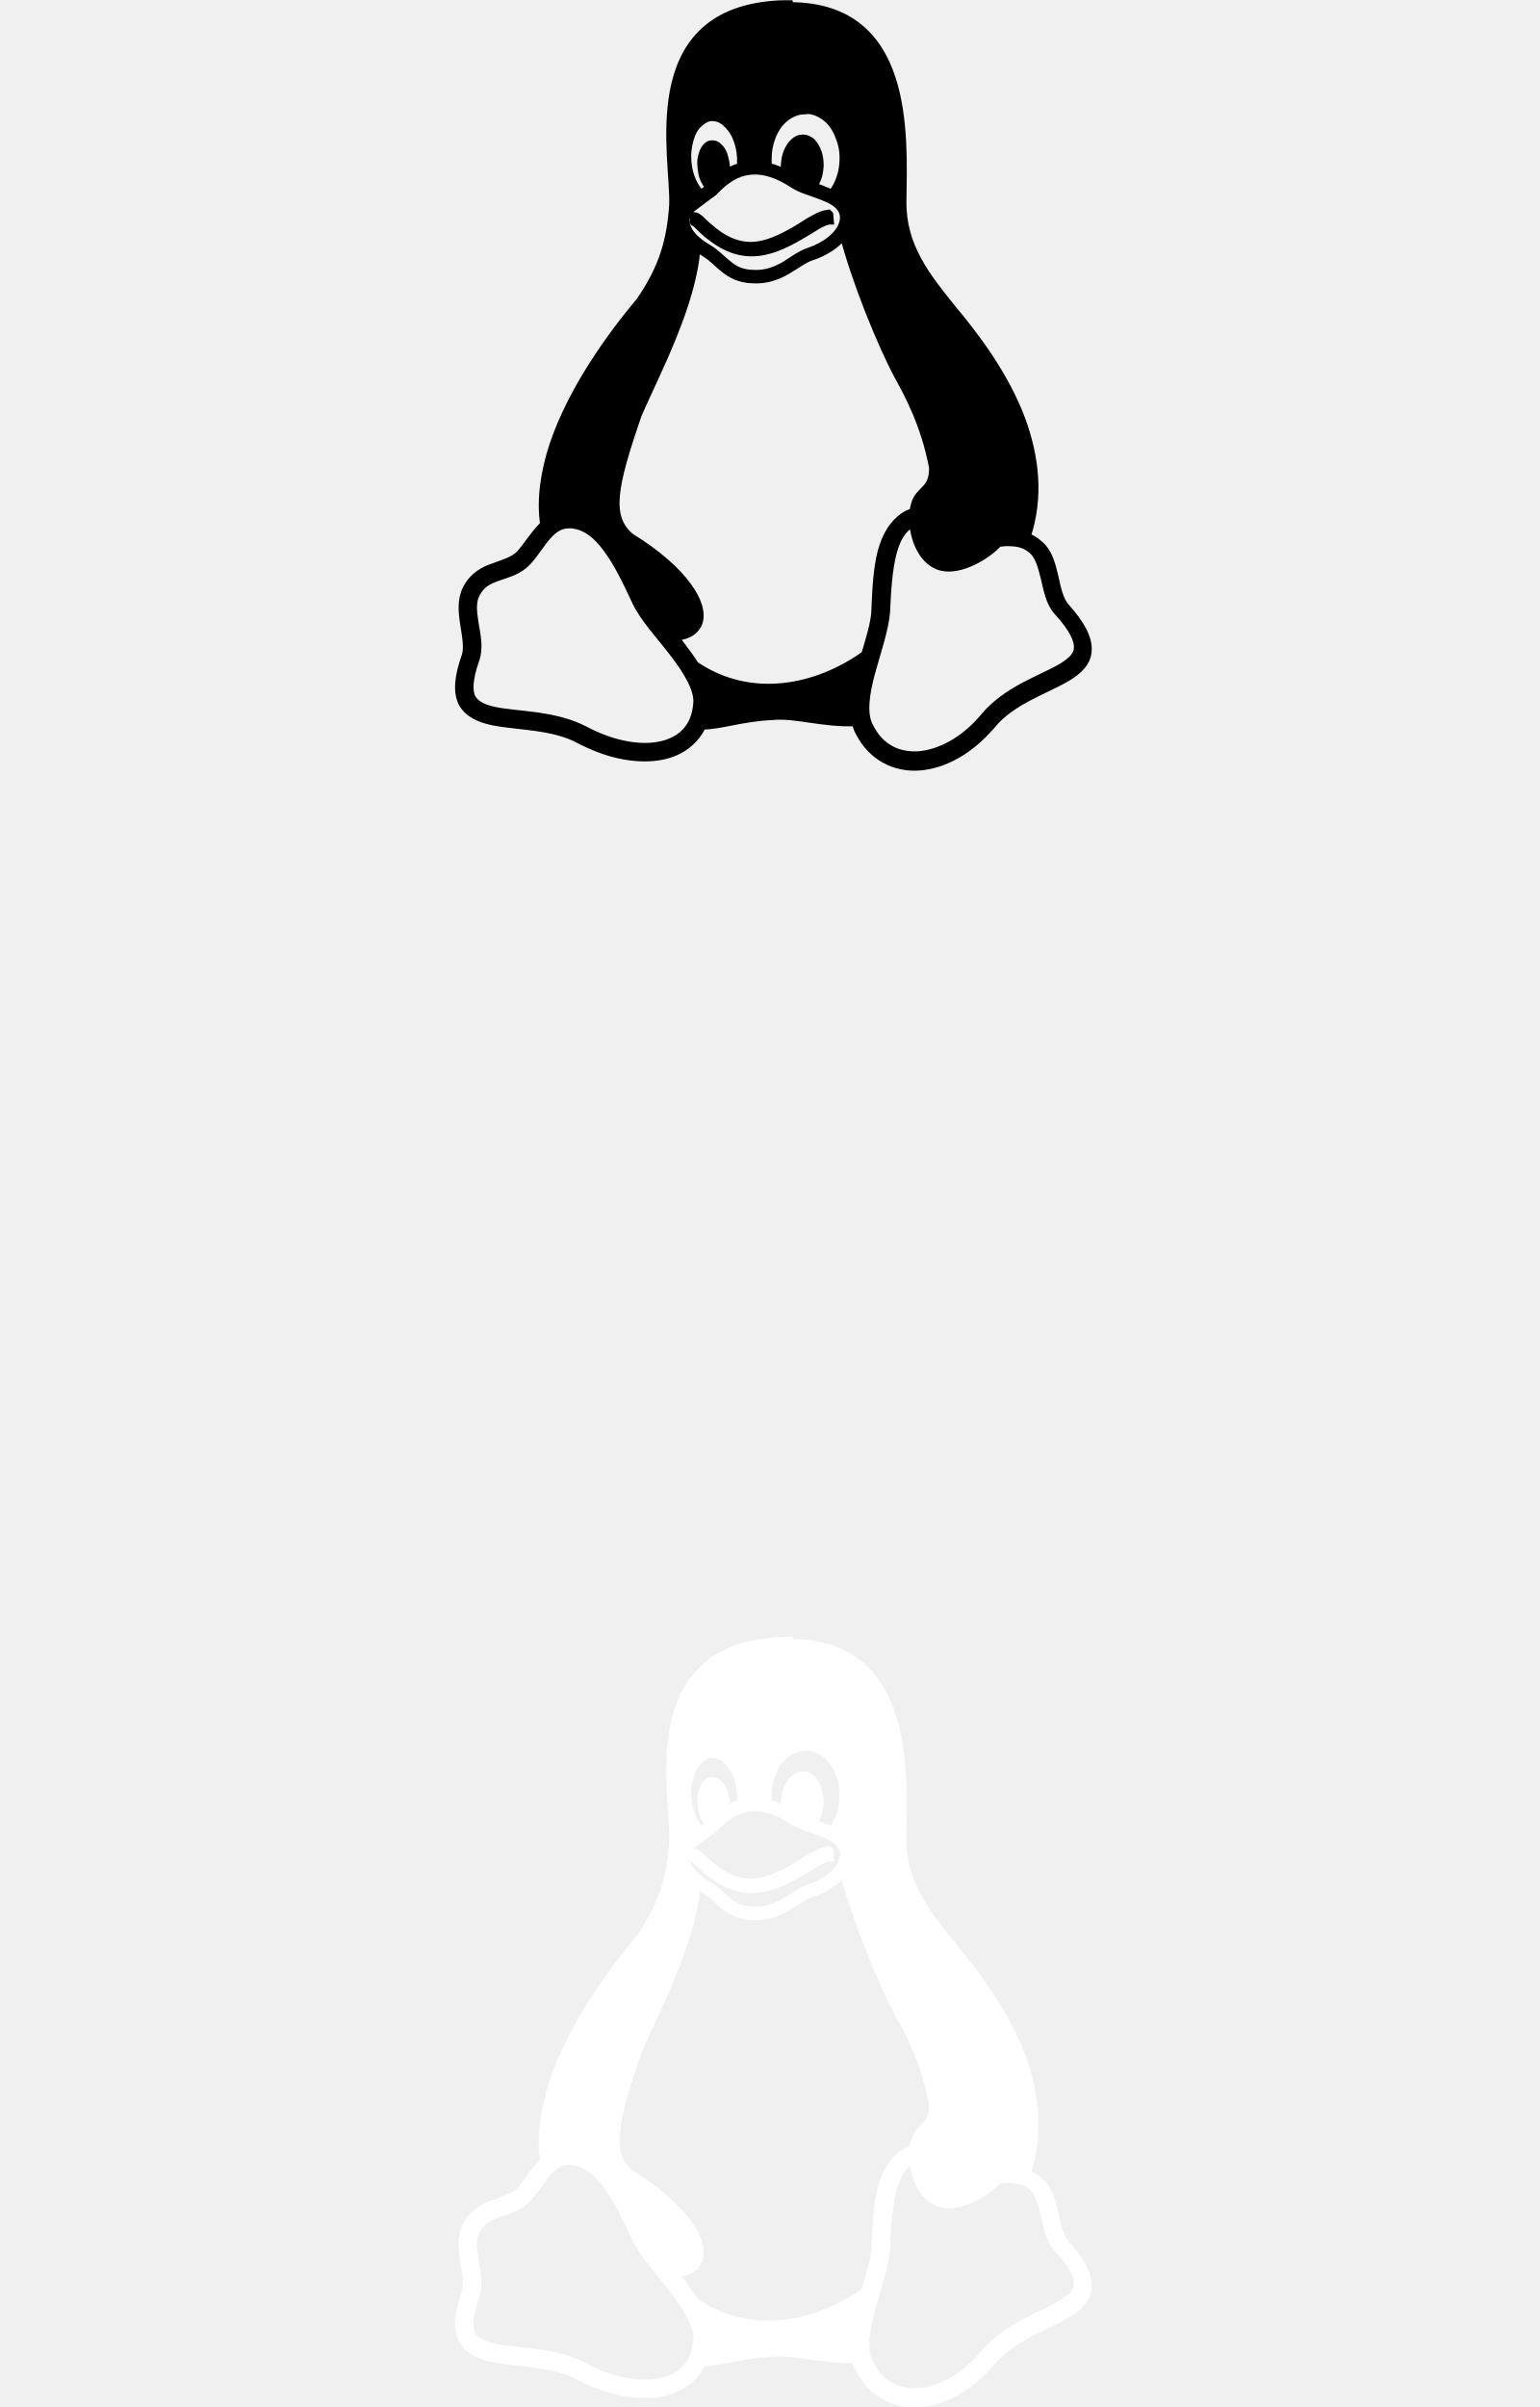
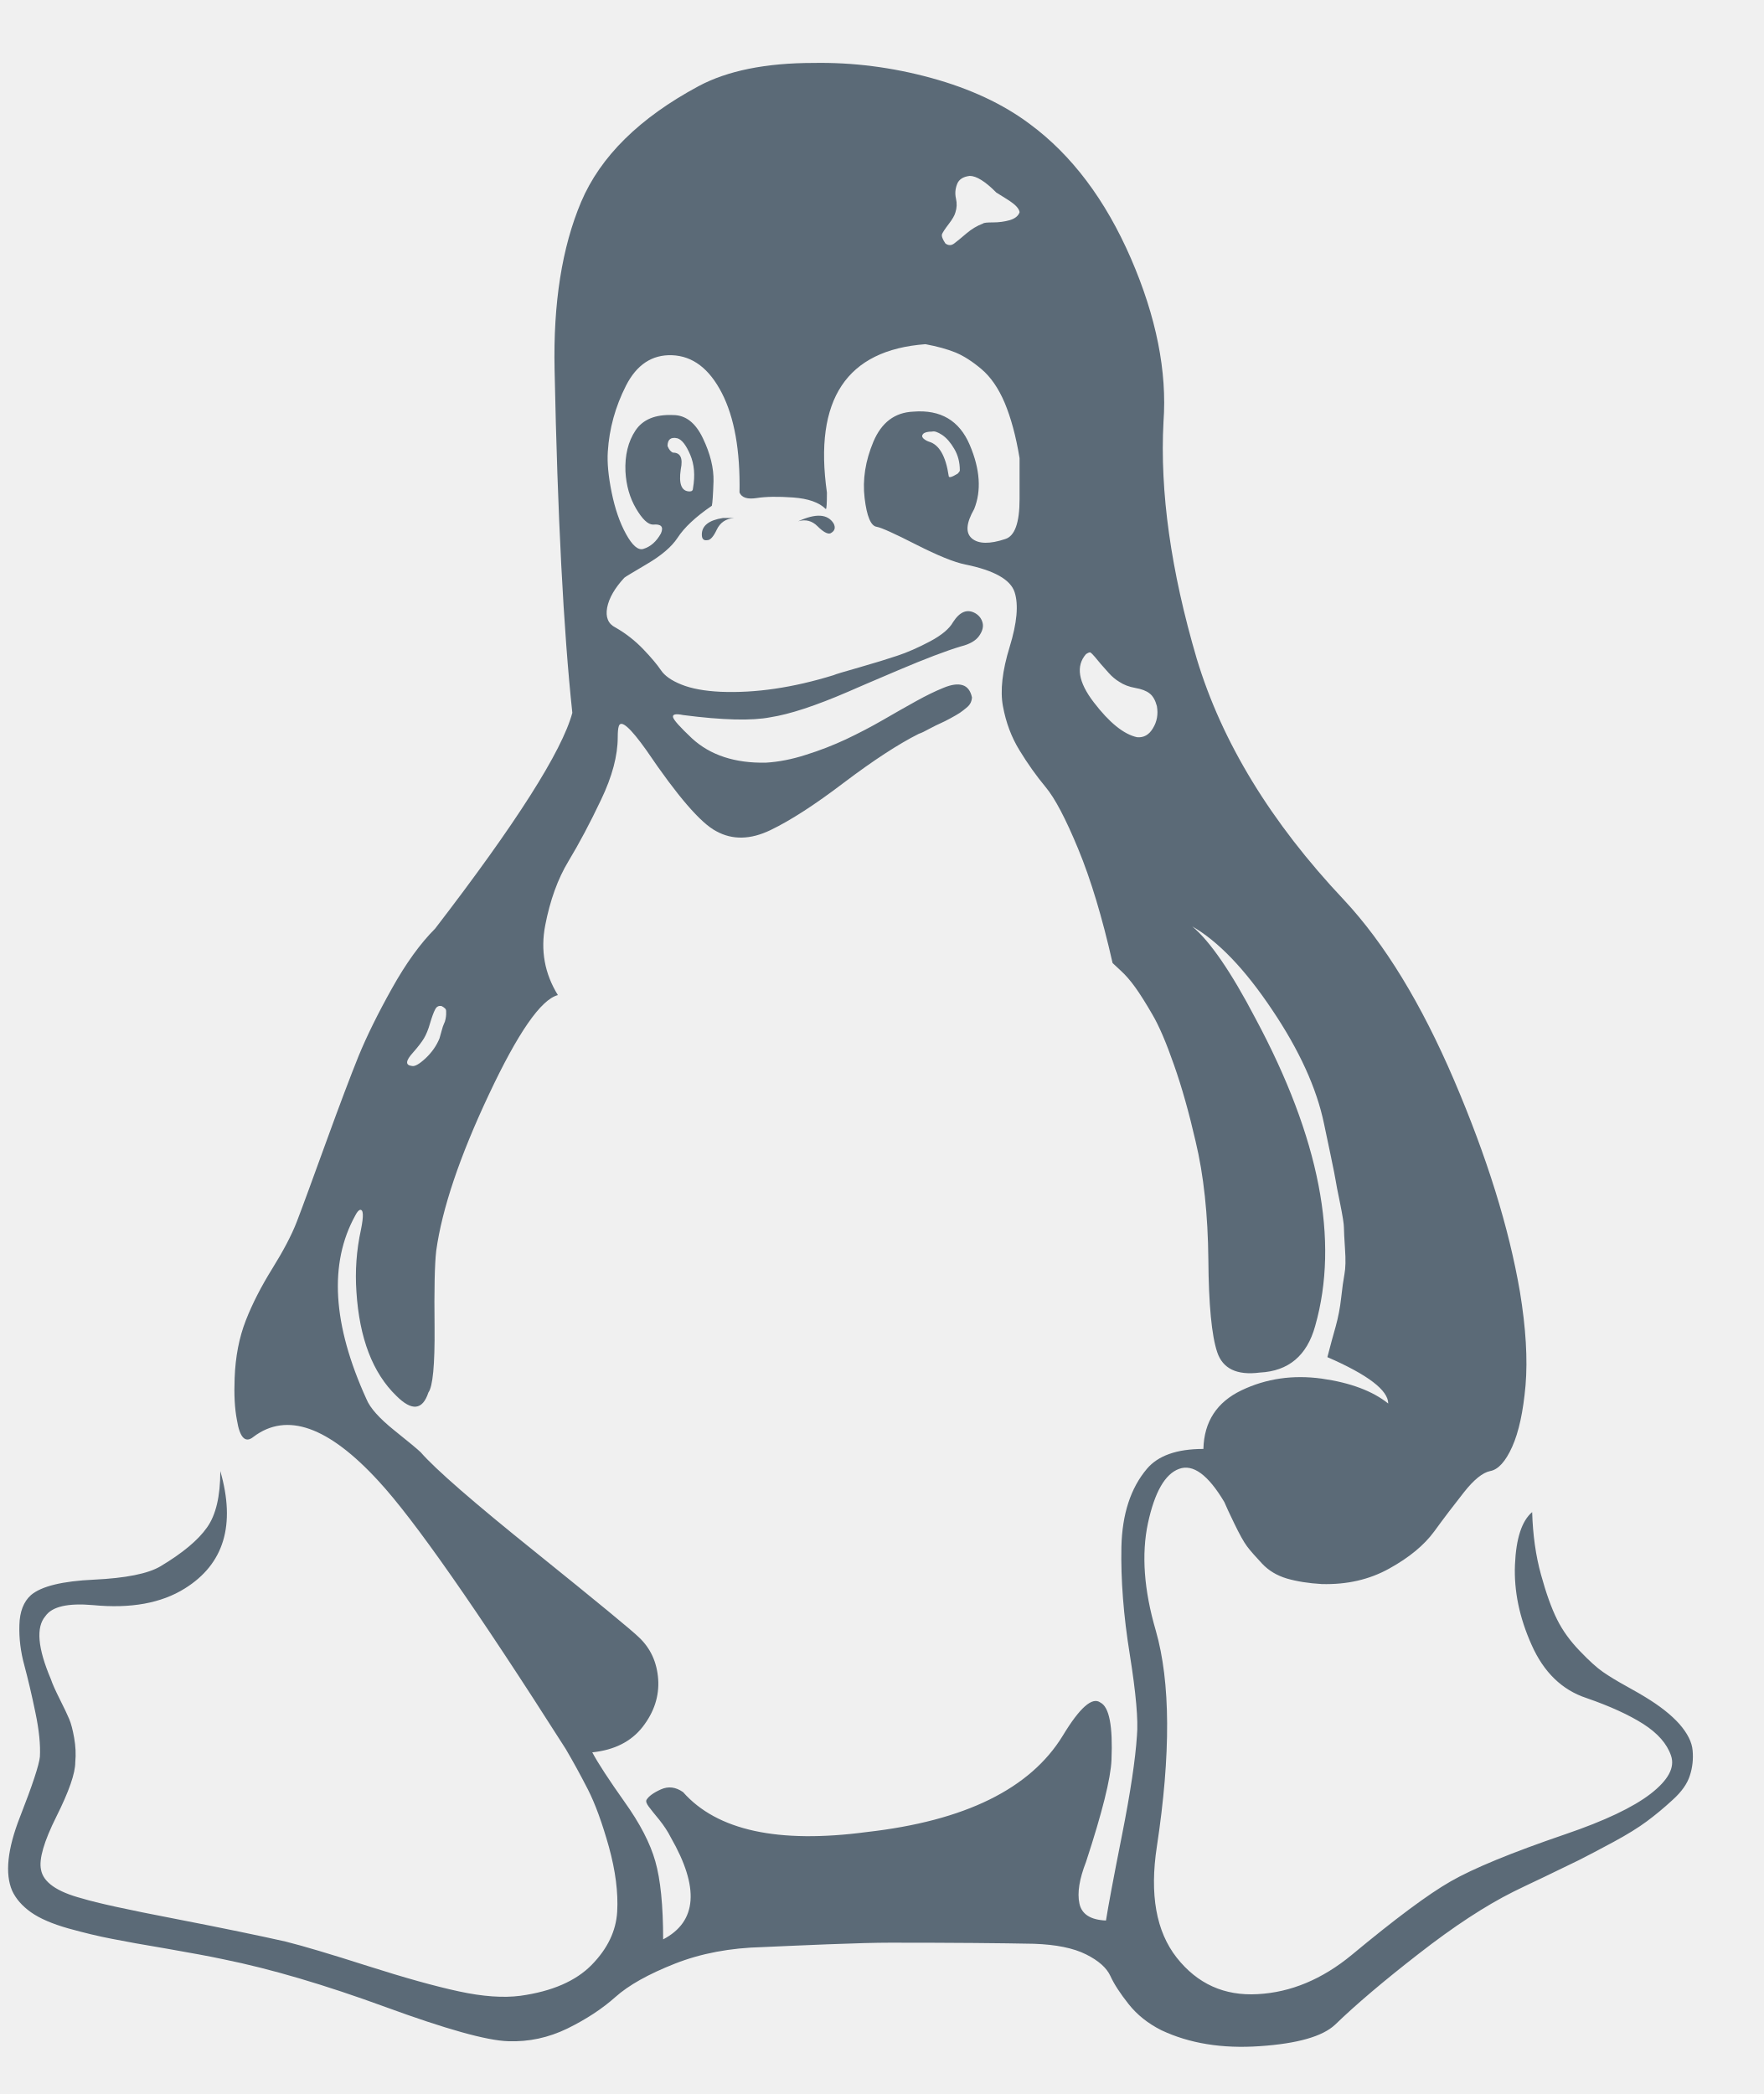
- <svg xmlns="http://www.w3.org/2000/svg" width="32" height="50" id="svg2986" version="1.1">
-   <defs id="defs2988">
-     <filter id="filter3961" x="-0.16" width="1.32" y="-0.13" height="1.26" color-interpolation-filters="sRGB">
-       <feGaussianBlur stdDeviation="2.05" id="feGaussianBlur3963" />
-     </filter>
-   </defs>
-   <g id="layer1" transform="translate(0,2)">
-     <path id="path4004-5-6" d="m16.4 32.09c-0.1 0-0.21 0-0.32 0.01-2.79 0.22-2.05 3.18-2.09 4.16-0.05 0.72-0.2 1.29-0.69 2-0.58 0.69-1.41 1.82-1.8 2.99-0.18 0.55-0.27 1.12-0.19 1.65-0.03 0.02-0.05 0.05-0.07 0.07-0.17 0.18-0.3 0.4-0.44 0.55-0.13 0.13-0.32 0.18-0.53 0.26-0.21 0.07-0.43 0.18-0.57 0.45 0 0 0 0 0 0 0 0 0 0 0 0l0 0c-0.12 0.23-0.09 0.5-0.05 0.75 0.04 0.25 0.08 0.48 0.03 0.64-0.16 0.45-0.18 0.76-0.07 0.98 0.12 0.22 0.35 0.32 0.62 0.38 0.54 0.11 1.26 0.08 1.83 0.39l0.05-0.09-0.05 0.09c0.61 0.32 1.23 0.43 1.73 0.32 0.36-0.08 0.65-0.3 0.8-0.62 0.39 0 0.81-0.17 1.49-0.2 0.46-0.04 1.04 0.16 1.7 0.13 0.02 0.07 0.04 0.14 0.08 0.21 0 0 0 0 0 0 0.26 0.51 0.74 0.75 1.25 0.71 0.51-0.04 1.05-0.34 1.49-0.86l-0.08-0.07 0.08 0.07c0.42-0.51 1.11-0.72 1.57-0.99 0.23-0.14 0.42-0.31 0.43-0.56 0.01-0.25-0.13-0.53-0.47-0.91l0 0c0 0 0 0 0 0-0.11-0.13-0.17-0.36-0.22-0.61-0.06-0.25-0.12-0.52-0.33-0.69l0 0c0 0 0 0 0 0l0 0c-0.08-0.07-0.17-0.12-0.25-0.15 0.28-0.84 0.17-1.68-0.11-2.44-0.35-0.93-0.97-1.74-1.44-2.3-0.53-0.66-1.04-1.29-1.03-2.22 0.02-1.42 0.16-4.06-2.34-4.06zm0.34 2.19c0.14 0 0.26 0.04 0.39 0.13 0.13 0.09 0.22 0.21 0.29 0.37 0.07 0.16 0.11 0.31 0.11 0.49 0 0 0 0.01 0 0.01 0 0.19-0.03 0.34-0.1 0.51-0.04 0.09-0.09 0.17-0.14 0.24-0.02-0.01-0.04-0.02-0.06-0.03l0 0c-0.14-0.06-0.25-0.1-0.34-0.13 0.03-0.04 0.06-0.09 0.08-0.14 0.04-0.09 0.05-0.17 0.06-0.28 0 0 0-0.01 0-0.01 0-0.1-0.01-0.18-0.04-0.27-0.03-0.09-0.07-0.15-0.12-0.21-0.06-0.05-0.11-0.08-0.18-0.08 0 0-0.01 0-0.01 0-0.06 0-0.12 0.02-0.17 0.07-0.06 0.05-0.1 0.11-0.14 0.2-0.04 0.09-0.05 0.17-0.06 0.28 0 0 0 0.01 0 0.01 0 0.06 0 0.11 0.01 0.16-0.13-0.06-0.25-0.11-0.36-0.13-0.01-0.05-0.01-0.1-0.01-0.15l0-0.01c0-0.19 0.03-0.34 0.1-0.51 0.07-0.16 0.16-0.28 0.28-0.37 0.12-0.09 0.25-0.14 0.39-0.14 0 0 0 0 0.01 0zm-1.94 0.15c0.09 0 0.18 0.03 0.27 0.1 0.09 0.08 0.17 0.17 0.23 0.31 0.06 0.14 0.09 0.27 0.1 0.43l0 0c0 0.07 0 0.13 0 0.19-0.02 0.01-0.04 0.01-0.05 0.02-0.1 0.03-0.19 0.08-0.27 0.13 0.01-0.05 0.01-0.11 0-0.17 0 0 0-0.01 0-0.01-0.01-0.08-0.03-0.15-0.05-0.22-0.03-0.07-0.06-0.12-0.11-0.16-0.04-0.04-0.08-0.05-0.12-0.05 0 0-0.01 0-0.01 0-0.05 0-0.09 0.03-0.12 0.07-0.04 0.05-0.06 0.1-0.08 0.18-0.02 0.07-0.02 0.15-0.01 0.23 0 0 0 0.01 0 0.01 0.01 0.08 0.02 0.15 0.05 0.22 0.03 0.07 0.06 0.12 0.11 0.16 0.01 0.01 0.01 0.01 0.02 0.02-0.05 0.04-0.07 0.05-0.11 0.08-0.02 0.02-0.05 0.04-0.09 0.06-0.07-0.07-0.13-0.16-0.18-0.27-0.06-0.14-0.09-0.27-0.1-0.43l0 0c-0.01-0.16 0.01-0.3 0.05-0.44 0.04-0.14 0.1-0.25 0.19-0.33 0.09-0.08 0.17-0.13 0.28-0.13 0.01 0 0.02 0 0.02 0zm0.88 1.11c0.22 0 0.48 0.07 0.8 0.28 0.2 0.13 0.35 0.14 0.7 0.29l0 0 0 0c0.17 0.07 0.27 0.16 0.32 0.25 0.05 0.1 0.05 0.2 0.01 0.31-0.08 0.22-0.34 0.44-0.7 0.56l0 0 0 0c-0.18 0.06-0.33 0.18-0.51 0.29-0.18 0.1-0.39 0.19-0.67 0.17l0 0c-0.24-0.01-0.38-0.09-0.51-0.2-0.13-0.1-0.24-0.23-0.41-0.33l0 0 0 0c-0.26-0.15-0.41-0.32-0.45-0.47-0.05-0.15 0-0.28 0.13-0.38 0.15-0.11 0.25-0.19 0.32-0.24 0.07-0.05 0.1-0.07 0.12-0.09 0 0 0 0 0 0l0 0c0.11-0.11 0.29-0.3 0.55-0.39 0.09-0.03 0.19-0.05 0.31-0.05zm1.53 0.9c-0.09 0.01-0.19 0.05-0.31 0.12-0.12 0.06-0.24 0.15-0.38 0.23-0.28 0.16-0.6 0.32-0.92 0.32-0.32 0-0.58-0.15-0.77-0.3-0.1-0.08-0.18-0.15-0.24-0.21-0.03-0.03-0.06-0.06-0.08-0.07-0.03-0.02-0.05-0.04-0.09-0.04l0 0.09c0 0.03-0.01 0.03 0 0.03 0 0 0.01 0 0.02 0.01 0.02 0.01 0.05 0.04 0.08 0.07 0.06 0.06 0.14 0.14 0.25 0.22 0.2 0.16 0.49 0.33 0.85 0.33 0.36 0 0.7-0.17 0.98-0.33 0.14-0.08 0.27-0.16 0.38-0.23 0.11-0.06 0.2-0.1 0.26-0.1l-0.01-0.12zm0.32 0.43c0.24 0.94 0.79 2.3 1.15 2.96 0.19 0.35 0.54 0.98 0.71 1.88 0.01 0.52-0.32 0.44-0.39 0.83-0.01 0.03-0.01 0.06-0.01 0.09-0.05 0.02-0.09 0.04-0.14 0.06-0.28 0.16-0.44 0.44-0.53 0.78-0.09 0.35-0.11 0.76-0.13 1.23 0 0 0 0 0 0-0.01 0.24-0.11 0.56-0.21 0.9-0.99 0.71-2.37 1.01-3.54 0.22-0.08-0.13-0.17-0.25-0.26-0.37-0.06-0.08-0.12-0.16-0.18-0.23 0.12 0 0.22-0.02 0.3-0.06 0.1-0.05 0.17-0.12 0.21-0.22 0.07-0.19 0-0.46-0.23-0.77-0.23-0.31-0.61-0.66-1.18-1.01 0 0 0 0 0 0-0.5-0.42-0.36-1.06 0.15-2.55 0.37-0.85 1.15-2.31 1.22-3.48 0.03 0.02 0.14 0.1 0.19 0.13 0 0 0 0 0 0 0.14 0.08 0.25 0.21 0.39 0.32 0.14 0.11 0.31 0.21 0.58 0.22l0 0c0.31 0.02 0.54-0.08 0.73-0.19 0.19-0.11 0.34-0.23 0.49-0.28 0 0 0 0 0 0 0.31-0.1 0.55-0.27 0.69-0.46zm1.45 5.99c0.03 0.41 0.23 0.82 0.58 0.91 0.39 0.1 0.95-0.23 1.19-0.5 0.05 0 0.09 0 0.14-0.01 0.21 0 0.38 0.01 0.56 0.16l0 0 0 0c0.14 0.12 0.2 0.34 0.26 0.58 0.06 0.25 0.1 0.51 0.27 0.7l0 0 0 0c0.33 0.36 0.43 0.6 0.42 0.76-0.01 0.16-0.12 0.27-0.33 0.4-0.42 0.25-1.15 0.47-1.62 1.04-0.41 0.49-0.91 0.75-1.35 0.79-0.44 0.03-0.82-0.15-1.04-0.6l0 0 0 0c-0.14-0.26-0.08-0.68 0.04-1.12 0.12-0.44 0.28-0.89 0.31-1.26l0 0 0 0c0.02-0.47 0.05-0.88 0.13-1.2 0.08-0.32 0.2-0.53 0.42-0.65 0.01-0.01 0.02-0.01 0.03-0.02zm-7.14 0.03c0.03 0 0.07 0 0.1 0.01 0.25 0.04 0.47 0.21 0.68 0.5 0.21 0.28 0.4 0.67 0.6 1.1l0 0 0 0c0.16 0.34 0.5 0.7 0.79 1.08 0.29 0.38 0.51 0.75 0.48 1.04l0 0 0 0c-0.04 0.49-0.32 0.76-0.74 0.86-0.43 0.1-1.01 0-1.58-0.3 0 0 0 0 0 0-0.64-0.34-1.4-0.31-1.89-0.41-0.24-0.05-0.4-0.13-0.48-0.27-0.07-0.14-0.07-0.39 0.08-0.81l0 0 0 0c0.08-0.24 0.02-0.5-0.02-0.74-0.04-0.24-0.06-0.46 0.03-0.62l0 0 0 0c0.11-0.21 0.26-0.28 0.46-0.35 0.19-0.07 0.42-0.12 0.6-0.31l0 0 0 0c0.17-0.18 0.29-0.4 0.44-0.56 0.12-0.13 0.25-0.22 0.44-0.22 0 0 0 0 0.01 0z" style="-inkscape-font-specification:Bitstream Vera Sans;baseline-shift:baseline;block-progression:tb;color:#000000;direction:ltr;display:inline;enable-background:accumulate;fill:#fff;font-family:Bitstream Vera Sans;font-size:medium;letter-spacing:normal;line-height:normal;overflow:visible;stroke-miterlimit:4;stroke-width:0.17;stroke:#fff;text-align:start;text-anchor:start;text-decoration:none;text-indent:0;text-transform:none;word-spacing:normal;writing-mode:lr-tb" />
-     <path id="path4004-5-6-2" d="m16.4-1.91c-0.1 0-0.21 0-0.32 0.01-2.79 0.22-2.05 3.18-2.09 4.16-0.05 0.72-0.2 1.29-0.69 2-0.58 0.69-1.41 1.82-1.8 2.99-0.18 0.55-0.27 1.12-0.19 1.65-0.03 0.02-0.05 0.05-0.07 0.07-0.17 0.18-0.3 0.4-0.44 0.55-0.13 0.13-0.32 0.18-0.53 0.26-0.21 0.07-0.43 0.18-0.57 0.45 0 0 0 0 0 0 0 0 0 0 0 0l0 0c-0.12 0.23-0.09 0.5-0.05 0.75 0.04 0.25 0.08 0.48 0.03 0.64-0.16 0.45-0.18 0.76-0.07 0.98 0.12 0.22 0.35 0.32 0.62 0.38 0.54 0.11 1.26 0.08 1.83 0.39l0.05-0.09-0.05 0.09c0.61 0.32 1.23 0.43 1.73 0.32 0.36-0.08 0.65-0.3 0.8-0.62 0.39 0 0.81-0.17 1.49-0.2 0.46-0.04 1.04 0.16 1.7 0.13 0.02 0.07 0.04 0.14 0.08 0.21 0 0 0 0 0 0 0.26 0.51 0.74 0.75 1.25 0.71 0.51-0.04 1.05-0.34 1.49-0.86l-0.08-0.07 0.08 0.07c0.42-0.51 1.11-0.72 1.57-0.99 0.23-0.14 0.42-0.31 0.43-0.56 0.01-0.25-0.13-0.53-0.47-0.91l0 0c0 0 0 0 0 0-0.11-0.13-0.17-0.36-0.22-0.61-0.06-0.25-0.12-0.52-0.33-0.69l0 0c0 0 0 0 0 0l0 0c-0.08-0.07-0.17-0.12-0.25-0.15 0.28-0.84 0.17-1.68-0.11-2.44-0.35-0.93-0.97-1.74-1.44-2.3-0.53-0.66-1.04-1.29-1.03-2.22 0.02-1.42 0.16-4.06-2.34-4.06zm0.34 2.19c0.14 0 0.26 0.04 0.39 0.13 0.13 0.09 0.22 0.21 0.29 0.37 0.07 0.16 0.11 0.31 0.11 0.49 0 0 0 0.01 0 0.01 0 0.19-0.03 0.34-0.1 0.51-0.04 0.09-0.09 0.17-0.14 0.24-0.02-0.01-0.04-0.02-0.06-0.03l0 0c-0.14-0.06-0.25-0.1-0.34-0.13 0.03-0.04 0.06-0.09 0.08-0.14 0.04-0.09 0.05-0.17 0.06-0.28 0 0 0-0.01 0-0.01 0-0.1-0.01-0.18-0.04-0.27-0.03-0.09-0.07-0.15-0.12-0.21-0.06-0.05-0.11-0.08-0.18-0.08 0 0-0.01 0-0.01 0-0.06 0-0.12 0.02-0.17 0.07-0.06 0.05-0.1 0.11-0.14 0.2-0.04 0.09-0.05 0.17-0.06 0.28 0 0 0 0.01 0 0.01 0 0.06 0 0.11 0.01 0.16-0.13-0.06-0.25-0.11-0.36-0.13-0.01-0.05-0.01-0.1-0.01-0.15l0-0.01c0-0.19 0.03-0.34 0.1-0.51 0.07-0.16 0.16-0.28 0.28-0.37 0.12-0.09 0.25-0.14 0.39-0.14 0 0 0 0 0.01 0zm-1.94 0.15c0.09 0 0.18 0.03 0.27 0.1 0.09 0.08 0.17 0.17 0.23 0.31 0.06 0.14 0.09 0.27 0.1 0.43l0 0c0 0.07 0 0.13 0 0.19-0.02 0.01-0.04 0.01-0.05 0.02-0.1 0.03-0.19 0.08-0.27 0.13 0.01-0.05 0.01-0.11 0-0.17 0 0 0-0.01 0-0.01-0.01-0.08-0.03-0.15-0.05-0.22-0.03-0.07-0.06-0.12-0.11-0.16-0.04-0.04-0.08-0.05-0.12-0.05 0 0-0.01 0-0.01 0-0.05 0-0.09 0.03-0.12 0.07-0.04 0.05-0.06 0.1-0.08 0.18-0.02 0.07-0.02 0.15-0.01 0.23 0 0 0 0.01 0 0.01 0.01 0.08 0.02 0.15 0.05 0.22 0.03 0.07 0.06 0.12 0.11 0.16 0.01 0.01 0.01 0.01 0.02 0.02-0.05 0.04-0.07 0.05-0.11 0.08-0.02 0.02-0.05 0.04-0.09 0.06-0.07-0.07-0.13-0.16-0.18-0.27-0.06-0.14-0.09-0.27-0.1-0.43l0 0c-0.01-0.16 0.01-0.3 0.05-0.44 0.04-0.14 0.1-0.25 0.19-0.33 0.09-0.08 0.17-0.13 0.28-0.13 0.01 0 0.02 0 0.02 0zm0.88 1.11c0.22 0 0.48 0.07 0.8 0.28 0.2 0.13 0.35 0.14 0.7 0.29l0 0 0 0c0.17 0.07 0.27 0.16 0.32 0.25 0.05 0.1 0.05 0.2 0.01 0.31-0.08 0.22-0.34 0.44-0.7 0.56l0 0 0 0c-0.18 0.06-0.33 0.18-0.51 0.29-0.18 0.1-0.39 0.19-0.67 0.17l0 0c-0.24-0.01-0.38-0.09-0.51-0.2-0.13-0.1-0.24-0.23-0.41-0.33l0 0 0 0c-0.26-0.15-0.41-0.32-0.45-0.47-0.05-0.15 0-0.28 0.13-0.38 0.15-0.11 0.25-0.19 0.32-0.24 0.07-0.05 0.1-0.07 0.12-0.09 0 0 0 0 0 0l0 0c0.11-0.11 0.29-0.3 0.55-0.39 0.09-0.03 0.19-0.05 0.31-0.05zm1.53 0.9c-0.09 0.01-0.19 0.05-0.31 0.12-0.12 0.06-0.24 0.15-0.38 0.23-0.28 0.16-0.6 0.32-0.92 0.32-0.32 0-0.58-0.15-0.77-0.3-0.1-0.08-0.18-0.15-0.24-0.21-0.03-0.03-0.06-0.06-0.08-0.07-0.03-0.02-0.05-0.04-0.09-0.04l0 0.09c0 0.03-0.01 0.03 0 0.03 0 0 0.01 0 0.02 0.01 0.02 0.01 0.05 0.04 0.08 0.07 0.06 0.06 0.14 0.14 0.25 0.22 0.2 0.16 0.49 0.33 0.85 0.33 0.36 0 0.7-0.17 0.98-0.33 0.14-0.08 0.27-0.16 0.38-0.23 0.11-0.06 0.2-0.1 0.26-0.1l-0.01-0.12zm0.32 0.43c0.24 0.94 0.79 2.3 1.15 2.96 0.19 0.35 0.54 0.98 0.71 1.88 0.01 0.52-0.32 0.44-0.39 0.83-0.01 0.03-0.01 0.06-0.01 0.09-0.05 0.02-0.09 0.04-0.14 0.06-0.28 0.16-0.44 0.44-0.53 0.78-0.09 0.35-0.11 0.76-0.13 1.23 0 0 0 0 0 0-0.01 0.24-0.11 0.56-0.21 0.9-0.99 0.71-2.37 1.01-3.54 0.22-0.08-0.13-0.17-0.25-0.26-0.37-0.06-0.08-0.12-0.16-0.18-0.23 0.12 0 0.22-0.02 0.3-0.06 0.1-0.05 0.17-0.12 0.21-0.22 0.07-0.19 0-0.46-0.23-0.77-0.23-0.31-0.61-0.66-1.18-1.01 0 0 0 0 0 0-0.5-0.42-0.36-1.06 0.15-2.55 0.37-0.85 1.15-2.31 1.22-3.48 0.03 0.02 0.14 0.1 0.19 0.13 0 0 0 0 0 0 0.14 0.08 0.25 0.21 0.39 0.32 0.14 0.11 0.31 0.21 0.58 0.22l0 0c0.31 0.02 0.54-0.08 0.73-0.19 0.19-0.11 0.34-0.23 0.49-0.28 0 0 0 0 0 0 0.31-0.1 0.55-0.27 0.69-0.46zm1.45 5.99c0.03 0.41 0.23 0.82 0.58 0.91 0.39 0.1 0.95-0.23 1.19-0.5 0.05 0 0.09 0 0.14-0.01 0.21 0 0.38 0.01 0.56 0.16l0 0 0 0c0.14 0.12 0.2 0.34 0.26 0.58 0.06 0.25 0.1 0.51 0.27 0.7l0 0 0 0c0.33 0.36 0.43 0.6 0.42 0.76-0.01 0.16-0.12 0.27-0.33 0.4-0.42 0.25-1.15 0.47-1.62 1.04-0.41 0.49-0.91 0.75-1.35 0.79-0.44 0.03-0.82-0.15-1.04-0.6l0 0 0 0c-0.14-0.26-0.08-0.68 0.04-1.12 0.12-0.44 0.28-0.89 0.31-1.26l0 0 0 0c0.02-0.47 0.05-0.88 0.13-1.2 0.08-0.32 0.2-0.53 0.42-0.65 0.01-0.01 0.02-0.01 0.03-0.02zm-7.14 0.03c0.03 0 0.07 0 0.1 0.01 0.25 0.04 0.47 0.21 0.68 0.5 0.21 0.28 0.4 0.67 0.6 1.1l0 0 0 0c0.16 0.34 0.5 0.7 0.79 1.08 0.29 0.38 0.51 0.75 0.48 1.04l0 0 0 0c-0.04 0.49-0.32 0.76-0.74 0.86-0.43 0.1-1.01 0-1.58-0.3 0 0 0 0 0 0-0.64-0.34-1.4-0.31-1.89-0.41-0.24-0.05-0.4-0.13-0.48-0.27-0.07-0.14-0.07-0.39 0.08-0.81l0 0 0 0c0.08-0.24 0.02-0.5-0.02-0.74-0.04-0.24-0.06-0.46 0.03-0.62l0 0 0 0c0.11-0.21 0.26-0.28 0.46-0.35 0.19-0.07 0.42-0.12 0.6-0.31l0 0 0 0c0.17-0.18 0.29-0.4 0.44-0.56 0.12-0.13 0.25-0.22 0.44-0.22 0 0 0 0 0.01 0z" style="-inkscape-font-specification:Bitstream Vera Sans;baseline-shift:baseline;block-progression:tb;color:#000000;direction:ltr;display:inline;enable-background:accumulate;fill:#000;font-family:Bitstream Vera Sans;font-size:medium;letter-spacing:normal;line-height:normal;overflow:visible;stroke-miterlimit:4;stroke-width:0.17;stroke:#000;text-align:start;text-anchor:start;text-decoration:none;text-indent:0;text-transform:none;word-spacing:normal;writing-mode:lr-tb" />
+ <svg xmlns="http://www.w3.org/2000/svg" width="16px" height="19px" viewBox="0 0 16 19" version="1.1">
+   <defs />
+   <g id="new" stroke="none" stroke-width="1" fill="none" fill-rule="evenodd">
+     <g id="Bitcoin.org---new-Choose-Your-wallet--Desktop-Copy-4" transform="translate(-1092, -768)" fill="#5B6A77">
+       <g id="//Content" transform="translate(0, 473)">
+         <g id="Wallets-for-Linux" transform="translate(215, 152)">
+           <g id="Containers">
+             <g id="Container" transform="translate(800, 0)">
+               <g id="Group" transform="translate(25, 139)">
+                 <path d="M58.66,8.7 C58.586,8.706 58.534,8.742 58.504,8.805 C58.474,8.869 58.445,8.901 58.419,8.901 C58.385,8.907 58.368,8.891 58.368,8.85 C58.368,8.77 58.432,8.72 58.559,8.7 L58.66,8.7 Z M59.533,8.84 C59.507,8.847 59.468,8.825 59.418,8.775 C59.368,8.725 59.309,8.71 59.242,8.73 C59.403,8.656 59.51,8.663 59.564,8.75 C59.584,8.79 59.574,8.82 59.533,8.84 Z M56.008,13.129 C55.981,13.123 55.961,13.133 55.948,13.16 C55.934,13.186 55.919,13.228 55.902,13.285 C55.886,13.342 55.867,13.387 55.847,13.421 C55.827,13.454 55.794,13.498 55.747,13.551 C55.68,13.625 55.676,13.665 55.737,13.672 C55.763,13.679 55.805,13.655 55.862,13.602 C55.919,13.548 55.961,13.488 55.988,13.421 C55.994,13.401 56.001,13.377 56.008,13.35 C56.015,13.324 56.021,13.304 56.028,13.29 C56.035,13.277 56.04,13.262 56.043,13.245 C56.046,13.228 56.048,13.215 56.048,13.205 L56.048,13.175 C56.048,13.165 56.045,13.156 56.038,13.15 C56.031,13.143 56.021,13.136 56.008,13.129 Z M64.596,16.735 C64.596,16.615 64.412,16.474 64.044,16.314 C64.07,16.213 64.095,16.121 64.119,16.037 C64.142,15.954 64.159,15.867 64.169,15.776 C64.179,15.686 64.189,15.614 64.199,15.56 C64.209,15.507 64.211,15.431 64.204,15.334 C64.198,15.237 64.194,15.172 64.194,15.138 C64.194,15.105 64.182,15.031 64.159,14.917 C64.136,14.804 64.122,14.735 64.119,14.711 C64.116,14.688 64.099,14.604 64.069,14.46 C64.039,14.316 64.02,14.228 64.013,14.194 C63.946,13.873 63.789,13.528 63.541,13.16 C63.294,12.791 63.052,12.54 62.818,12.406 C62.979,12.54 63.17,12.818 63.391,13.24 C63.973,14.325 64.154,15.256 63.933,16.032 C63.859,16.3 63.692,16.441 63.431,16.454 C63.223,16.481 63.094,16.419 63.044,16.268 C62.994,16.118 62.967,15.838 62.964,15.43 C62.96,15.021 62.922,14.663 62.848,14.355 C62.788,14.094 62.723,13.863 62.652,13.662 C62.582,13.461 62.517,13.309 62.456,13.205 C62.396,13.101 62.344,13.019 62.301,12.959 C62.257,12.898 62.214,12.848 62.17,12.808 C62.127,12.768 62.102,12.744 62.095,12.738 C62.001,12.323 61.897,11.978 61.783,11.703 C61.67,11.429 61.571,11.241 61.487,11.141 C61.403,11.04 61.325,10.93 61.251,10.809 C61.177,10.689 61.127,10.555 61.1,10.407 C61.074,10.267 61.094,10.088 61.161,9.87 C61.228,9.652 61.243,9.487 61.206,9.373 C61.169,9.259 61.02,9.175 60.759,9.122 C60.658,9.102 60.509,9.041 60.312,8.941 C60.114,8.84 59.996,8.787 59.955,8.78 C59.902,8.773 59.865,8.686 59.845,8.519 C59.825,8.352 59.852,8.181 59.925,8.007 C59.999,7.833 60.119,7.742 60.287,7.735 C60.535,7.715 60.705,7.816 60.799,8.037 C60.893,8.258 60.906,8.452 60.839,8.619 C60.766,8.747 60.759,8.835 60.819,8.886 C60.879,8.936 60.98,8.938 61.121,8.891 C61.208,8.864 61.251,8.743 61.251,8.529 L61.251,8.157 C61.218,7.956 61.172,7.789 61.116,7.655 C61.059,7.521 60.988,7.419 60.905,7.349 C60.821,7.278 60.742,7.228 60.669,7.198 C60.595,7.168 60.504,7.143 60.397,7.123 C59.681,7.176 59.383,7.625 59.503,8.469 C59.503,8.569 59.5,8.619 59.493,8.619 C59.433,8.559 59.334,8.524 59.197,8.514 C59.06,8.504 58.949,8.506 58.866,8.519 C58.782,8.532 58.73,8.516 58.71,8.469 C58.717,8.087 58.663,7.786 58.549,7.565 C58.435,7.344 58.285,7.23 58.097,7.223 C57.916,7.217 57.777,7.309 57.68,7.499 C57.583,7.69 57.528,7.89 57.515,8.097 C57.508,8.198 57.52,8.321 57.55,8.469 C57.58,8.616 57.623,8.742 57.68,8.845 C57.737,8.949 57.789,8.994 57.836,8.981 C57.903,8.961 57.956,8.914 57.997,8.84 C58.023,8.78 58,8.753 57.926,8.76 C57.879,8.76 57.828,8.711 57.771,8.614 C57.714,8.517 57.682,8.405 57.675,8.278 C57.669,8.131 57.699,8.007 57.766,7.906 C57.833,7.806 57.946,7.759 58.107,7.766 C58.221,7.766 58.311,7.836 58.378,7.977 C58.445,8.117 58.477,8.248 58.474,8.368 C58.47,8.489 58.465,8.562 58.459,8.589 C58.311,8.69 58.208,8.787 58.147,8.881 C58.094,8.961 58.002,9.04 57.871,9.117 C57.741,9.194 57.672,9.235 57.665,9.242 C57.578,9.336 57.526,9.426 57.509,9.513 C57.493,9.6 57.518,9.661 57.585,9.694 C57.679,9.748 57.762,9.813 57.836,9.89 C57.91,9.967 57.963,10.031 57.997,10.081 C58.03,10.131 58.092,10.175 58.182,10.211 C58.273,10.248 58.392,10.27 58.539,10.277 C58.854,10.29 59.195,10.24 59.564,10.126 C59.577,10.119 59.654,10.096 59.795,10.056 C59.935,10.016 60.051,9.98 60.141,9.95 C60.232,9.92 60.33,9.877 60.438,9.82 C60.545,9.763 60.615,9.704 60.648,9.644 C60.709,9.55 60.776,9.523 60.849,9.564 C60.883,9.584 60.905,9.612 60.915,9.649 C60.925,9.686 60.915,9.726 60.884,9.77 C60.854,9.813 60.799,9.845 60.719,9.865 C60.585,9.905 60.396,9.977 60.151,10.081 C59.907,10.185 59.754,10.25 59.694,10.277 C59.4,10.404 59.165,10.481 58.991,10.508 C58.824,10.541 58.559,10.535 58.198,10.488 C58.131,10.474 58.1,10.481 58.107,10.508 C58.114,10.535 58.171,10.598 58.278,10.699 C58.445,10.853 58.67,10.926 58.951,10.92 C59.065,10.913 59.185,10.89 59.312,10.849 C59.44,10.809 59.56,10.762 59.674,10.709 C59.788,10.655 59.9,10.597 60.011,10.533 C60.121,10.469 60.222,10.412 60.312,10.362 C60.402,10.312 60.484,10.272 60.558,10.242 C60.632,10.211 60.69,10.203 60.734,10.217 C60.777,10.23 60.806,10.267 60.819,10.327 C60.819,10.34 60.816,10.355 60.809,10.372 C60.802,10.389 60.789,10.406 60.769,10.422 C60.749,10.439 60.729,10.454 60.709,10.468 C60.689,10.481 60.66,10.498 60.623,10.518 C60.586,10.538 60.556,10.553 60.533,10.563 C60.509,10.573 60.476,10.59 60.432,10.613 C60.389,10.637 60.357,10.652 60.337,10.658 C60.15,10.752 59.924,10.9 59.659,11.1 C59.395,11.301 59.172,11.445 58.991,11.532 C58.81,11.619 58.646,11.623 58.499,11.542 C58.358,11.469 58.147,11.224 57.866,10.809 C57.719,10.602 57.635,10.528 57.615,10.588 C57.608,10.608 57.605,10.642 57.605,10.689 C57.605,10.856 57.555,11.045 57.454,11.256 C57.354,11.467 57.255,11.653 57.158,11.814 C57.061,11.974 56.991,12.169 56.947,12.396 C56.903,12.624 56.942,12.835 57.062,13.029 C56.908,13.069 56.699,13.371 56.435,13.933 C56.17,14.496 56.011,14.968 55.958,15.349 C55.944,15.47 55.939,15.701 55.943,16.042 C55.946,16.384 55.927,16.581 55.887,16.635 C55.834,16.796 55.737,16.806 55.596,16.665 C55.382,16.458 55.261,16.143 55.234,15.721 C55.221,15.533 55.234,15.346 55.275,15.158 C55.301,15.031 55.298,14.971 55.265,14.978 C55.251,14.984 55.238,15.001 55.224,15.028 C54.983,15.463 55.017,16.019 55.325,16.695 C55.358,16.776 55.442,16.869 55.576,16.977 C55.71,17.084 55.79,17.151 55.817,17.177 C55.951,17.331 56.299,17.634 56.862,18.086 C57.424,18.539 57.735,18.795 57.796,18.855 C57.903,18.955 57.961,19.083 57.972,19.237 C57.982,19.391 57.935,19.535 57.831,19.669 C57.727,19.802 57.575,19.879 57.374,19.9 C57.427,20 57.525,20.149 57.665,20.347 C57.806,20.544 57.9,20.725 57.946,20.889 C57.993,21.053 58.017,21.289 58.017,21.597 C58.325,21.436 58.348,21.128 58.087,20.673 C58.06,20.619 58.025,20.566 57.982,20.512 C57.938,20.459 57.906,20.419 57.886,20.392 C57.866,20.365 57.859,20.345 57.866,20.331 C57.886,20.298 57.93,20.266 57.997,20.236 C58.064,20.206 58.131,20.214 58.198,20.261 C58.506,20.609 59.061,20.73 59.865,20.623 C60.756,20.522 61.348,20.231 61.643,19.749 C61.797,19.494 61.911,19.394 61.984,19.448 C62.065,19.488 62.098,19.662 62.085,19.97 C62.078,20.137 62.001,20.445 61.854,20.894 C61.794,21.048 61.773,21.174 61.794,21.271 C61.814,21.368 61.894,21.42 62.035,21.426 C62.055,21.299 62.103,21.041 62.18,20.653 C62.257,20.265 62.302,19.963 62.316,19.749 C62.329,19.608 62.307,19.362 62.251,19.011 C62.194,18.659 62.169,18.334 62.175,18.036 C62.182,17.738 62.259,17.502 62.406,17.328 C62.507,17.208 62.677,17.147 62.919,17.147 C62.925,16.9 63.041,16.722 63.265,16.615 C63.489,16.508 63.732,16.473 63.993,16.509 C64.254,16.546 64.455,16.622 64.596,16.735 Z M58.288,8.429 C58.308,8.315 58.3,8.214 58.263,8.127 C58.226,8.04 58.188,7.99 58.147,7.977 C58.087,7.963 58.057,7.987 58.057,8.047 C58.07,8.08 58.087,8.1 58.107,8.107 C58.174,8.107 58.198,8.157 58.177,8.258 C58.157,8.392 58.184,8.459 58.258,8.459 C58.278,8.459 58.288,8.449 58.288,8.429 Z M62.497,10.407 C62.483,10.354 62.461,10.315 62.431,10.292 C62.401,10.268 62.358,10.252 62.301,10.242 C62.244,10.232 62.195,10.213 62.155,10.186 C62.122,10.166 62.09,10.14 62.06,10.106 C62.03,10.073 62.006,10.046 61.989,10.026 C61.973,10.006 61.954,9.984 61.934,9.96 C61.914,9.937 61.901,9.924 61.894,9.92 C61.887,9.917 61.874,9.922 61.854,9.935 C61.76,10.042 61.783,10.188 61.924,10.372 C62.065,10.556 62.195,10.662 62.316,10.689 C62.376,10.695 62.425,10.669 62.461,10.608 C62.498,10.548 62.51,10.481 62.497,10.407 Z M60.709,8.268 C60.709,8.194 60.692,8.129 60.658,8.072 C60.625,8.015 60.588,7.973 60.548,7.946 C60.508,7.92 60.478,7.91 60.458,7.916 C60.417,7.916 60.391,7.923 60.377,7.936 C60.364,7.95 60.364,7.963 60.377,7.977 C60.391,7.99 60.407,8 60.427,8.007 C60.521,8.033 60.581,8.137 60.608,8.318 C60.608,8.338 60.635,8.331 60.689,8.298 C60.702,8.285 60.709,8.275 60.709,8.268 Z M61.251,5.927 C61.251,5.914 61.243,5.897 61.226,5.877 C61.209,5.857 61.179,5.834 61.136,5.807 C61.092,5.78 61.06,5.76 61.04,5.747 C60.94,5.646 60.859,5.596 60.799,5.596 C60.739,5.603 60.7,5.628 60.684,5.671 C60.667,5.715 60.664,5.758 60.674,5.802 C60.684,5.845 60.682,5.887 60.669,5.927 C60.662,5.954 60.642,5.989 60.608,6.033 C60.575,6.076 60.555,6.107 60.548,6.123 C60.541,6.14 60.551,6.169 60.578,6.209 C60.605,6.229 60.632,6.229 60.658,6.209 C60.685,6.189 60.722,6.158 60.769,6.118 C60.816,6.078 60.866,6.048 60.92,6.028 C60.926,6.021 60.956,6.018 61.01,6.018 C61.064,6.018 61.114,6.011 61.161,5.998 C61.208,5.984 61.238,5.961 61.251,5.927 Z M66.926,19.397 C67.06,19.478 67.164,19.56 67.238,19.643 C67.311,19.727 67.352,19.807 67.358,19.884 C67.365,19.961 67.357,20.037 67.333,20.11 C67.31,20.184 67.258,20.258 67.177,20.331 C67.097,20.405 67.018,20.47 66.941,20.527 C66.864,20.584 66.764,20.646 66.64,20.713 C66.516,20.78 66.411,20.835 66.324,20.879 C66.237,20.922 66.129,20.974 66.002,21.035 C65.875,21.095 65.785,21.138 65.731,21.165 C65.477,21.292 65.19,21.48 64.872,21.728 C64.554,21.975 64.301,22.19 64.114,22.371 C64,22.478 63.772,22.543 63.431,22.566 C63.089,22.59 62.791,22.541 62.537,22.421 C62.416,22.36 62.318,22.282 62.241,22.185 C62.164,22.088 62.108,22.002 62.075,21.929 C62.041,21.855 61.968,21.79 61.854,21.733 C61.74,21.676 61.583,21.644 61.382,21.637 C61.087,21.631 60.652,21.627 60.076,21.627 C59.949,21.627 59.758,21.632 59.503,21.642 C59.249,21.652 59.055,21.661 58.921,21.667 C58.626,21.674 58.36,21.724 58.122,21.818 C57.884,21.912 57.705,22.012 57.585,22.119 C57.464,22.227 57.319,22.322 57.148,22.406 C56.977,22.489 56.798,22.528 56.61,22.521 C56.416,22.515 56.045,22.411 55.496,22.21 C54.946,22.009 54.458,21.865 54.029,21.778 C53.902,21.751 53.731,21.719 53.517,21.682 C53.302,21.646 53.135,21.616 53.015,21.592 C52.894,21.569 52.762,21.537 52.618,21.497 C52.474,21.456 52.362,21.408 52.281,21.351 C52.201,21.294 52.144,21.229 52.11,21.155 C52.044,21.001 52.067,20.778 52.181,20.487 C52.295,20.196 52.355,20.013 52.362,19.94 C52.368,19.833 52.355,19.699 52.321,19.538 C52.288,19.377 52.254,19.235 52.221,19.111 C52.187,18.987 52.172,18.865 52.176,18.744 C52.179,18.624 52.214,18.533 52.281,18.473 C52.375,18.393 52.566,18.346 52.854,18.333 C53.142,18.319 53.343,18.279 53.456,18.212 C53.657,18.092 53.798,17.974 53.878,17.86 C53.959,17.747 53.999,17.576 53.999,17.348 C54.14,17.837 54.032,18.192 53.677,18.413 C53.463,18.547 53.185,18.597 52.844,18.564 C52.616,18.544 52.472,18.577 52.412,18.664 C52.325,18.765 52.342,18.955 52.462,19.237 C52.475,19.277 52.502,19.337 52.542,19.417 C52.583,19.498 52.611,19.558 52.628,19.598 C52.645,19.638 52.66,19.695 52.673,19.769 C52.686,19.843 52.69,19.916 52.683,19.99 C52.683,20.09 52.626,20.254 52.512,20.482 C52.398,20.71 52.352,20.871 52.372,20.964 C52.392,21.078 52.516,21.165 52.743,21.225 C52.877,21.266 53.16,21.328 53.592,21.411 C54.024,21.495 54.357,21.564 54.592,21.617 C54.752,21.657 55,21.731 55.335,21.838 C55.67,21.945 55.946,22.022 56.164,22.069 C56.381,22.116 56.567,22.129 56.721,22.109 C57.009,22.069 57.225,21.975 57.369,21.828 C57.513,21.681 57.59,21.52 57.6,21.346 C57.61,21.172 57.585,20.976 57.525,20.758 C57.464,20.541 57.401,20.367 57.334,20.236 C57.267,20.105 57.2,19.983 57.133,19.869 C56.323,18.597 55.757,17.787 55.435,17.439 C54.98,16.943 54.602,16.809 54.3,17.037 C54.227,17.097 54.176,17.047 54.15,16.886 C54.129,16.779 54.123,16.652 54.129,16.504 C54.136,16.31 54.17,16.136 54.23,15.982 C54.29,15.828 54.371,15.671 54.471,15.51 C54.571,15.349 54.645,15.209 54.692,15.088 C54.746,14.948 54.834,14.706 54.958,14.365 C55.082,14.023 55.181,13.762 55.254,13.581 C55.328,13.401 55.429,13.196 55.556,12.969 C55.683,12.741 55.814,12.56 55.948,12.426 C56.684,11.469 57.099,10.816 57.193,10.468 C57.113,9.718 57.059,8.68 57.032,7.354 C57.019,6.751 57.099,6.244 57.273,5.832 C57.448,5.42 57.802,5.07 58.338,4.782 C58.599,4.642 58.948,4.571 59.383,4.571 C59.738,4.565 60.093,4.61 60.448,4.707 C60.802,4.804 61.1,4.943 61.342,5.124 C61.723,5.405 62.03,5.812 62.261,6.344 C62.492,6.877 62.59,7.371 62.557,7.826 C62.523,8.462 62.624,9.179 62.858,9.975 C63.086,10.732 63.531,11.462 64.194,12.165 C64.563,12.56 64.896,13.106 65.194,13.802 C65.492,14.499 65.691,15.138 65.791,15.721 C65.845,16.049 65.862,16.332 65.842,16.57 C65.821,16.807 65.781,16.993 65.721,17.127 C65.661,17.261 65.594,17.335 65.52,17.348 C65.453,17.362 65.374,17.425 65.284,17.539 C65.194,17.653 65.103,17.772 65.013,17.896 C64.922,18.02 64.787,18.132 64.606,18.232 C64.425,18.333 64.221,18.379 63.993,18.373 C63.873,18.366 63.767,18.349 63.677,18.323 C63.586,18.296 63.511,18.251 63.451,18.187 C63.391,18.123 63.345,18.071 63.315,18.031 C63.285,17.991 63.247,17.922 63.2,17.825 C63.153,17.728 63.123,17.663 63.109,17.629 C62.962,17.382 62.825,17.281 62.698,17.328 C62.57,17.375 62.477,17.539 62.416,17.82 C62.356,18.102 62.379,18.426 62.487,18.795 C62.621,19.263 62.624,19.916 62.497,20.753 C62.43,21.189 62.49,21.525 62.677,21.763 C62.865,22.001 63.109,22.111 63.411,22.094 C63.712,22.078 63.997,21.959 64.265,21.738 C64.66,21.41 64.959,21.187 65.164,21.07 C65.368,20.953 65.714,20.81 66.203,20.643 C66.558,20.522 66.816,20.4 66.977,20.276 C67.137,20.152 67.199,20.037 67.162,19.93 C67.126,19.823 67.042,19.727 66.911,19.643 C66.781,19.56 66.608,19.481 66.394,19.407 C66.173,19.334 66.007,19.173 65.897,18.925 C65.786,18.677 65.736,18.435 65.746,18.197 C65.756,17.959 65.808,17.8 65.902,17.72 C65.908,17.927 65.935,18.117 65.982,18.287 C66.029,18.458 66.078,18.594 66.128,18.694 C66.178,18.795 66.247,18.89 66.334,18.98 C66.421,19.071 66.491,19.134 66.545,19.171 C66.598,19.208 66.67,19.252 66.761,19.302 C66.851,19.352 66.906,19.384 66.926,19.397 Z" id="linux---FontAwesome" />
+               </g>
+             </g>
+           </g>
+         </g>
+       </g>
+     </g>
  </g>
</svg>
